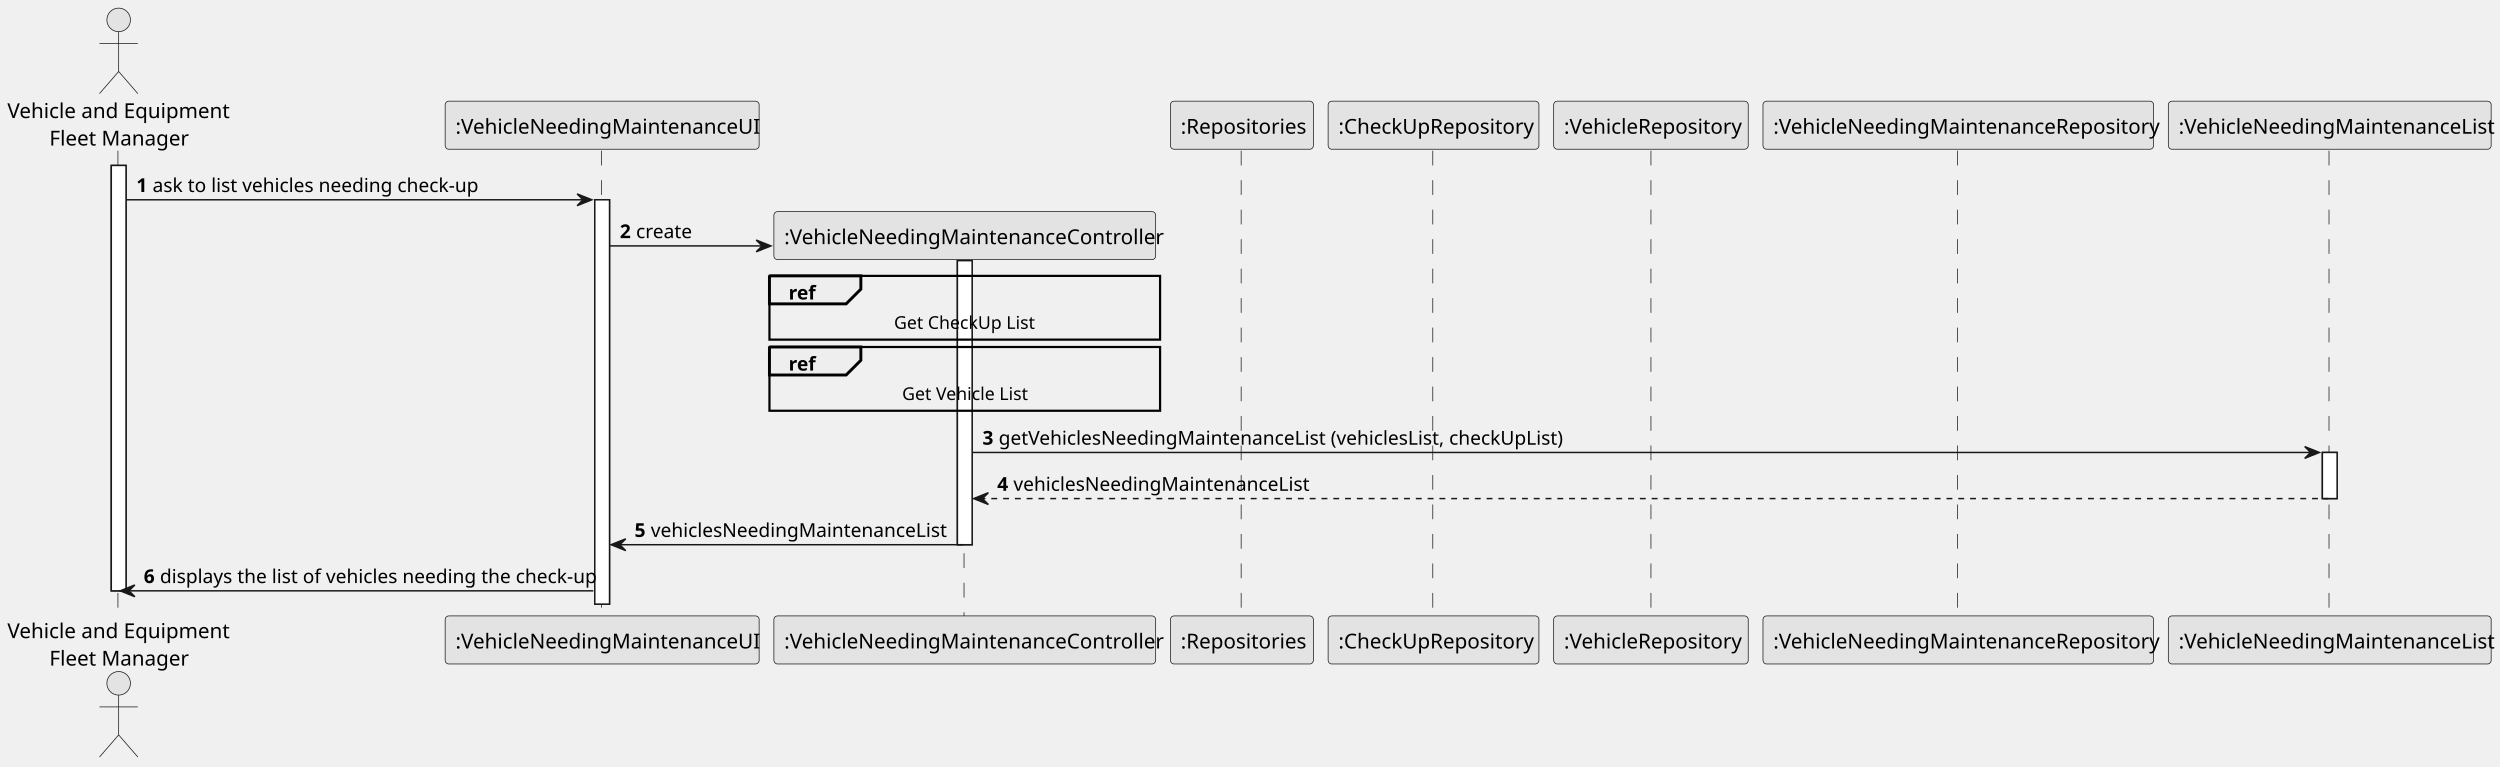
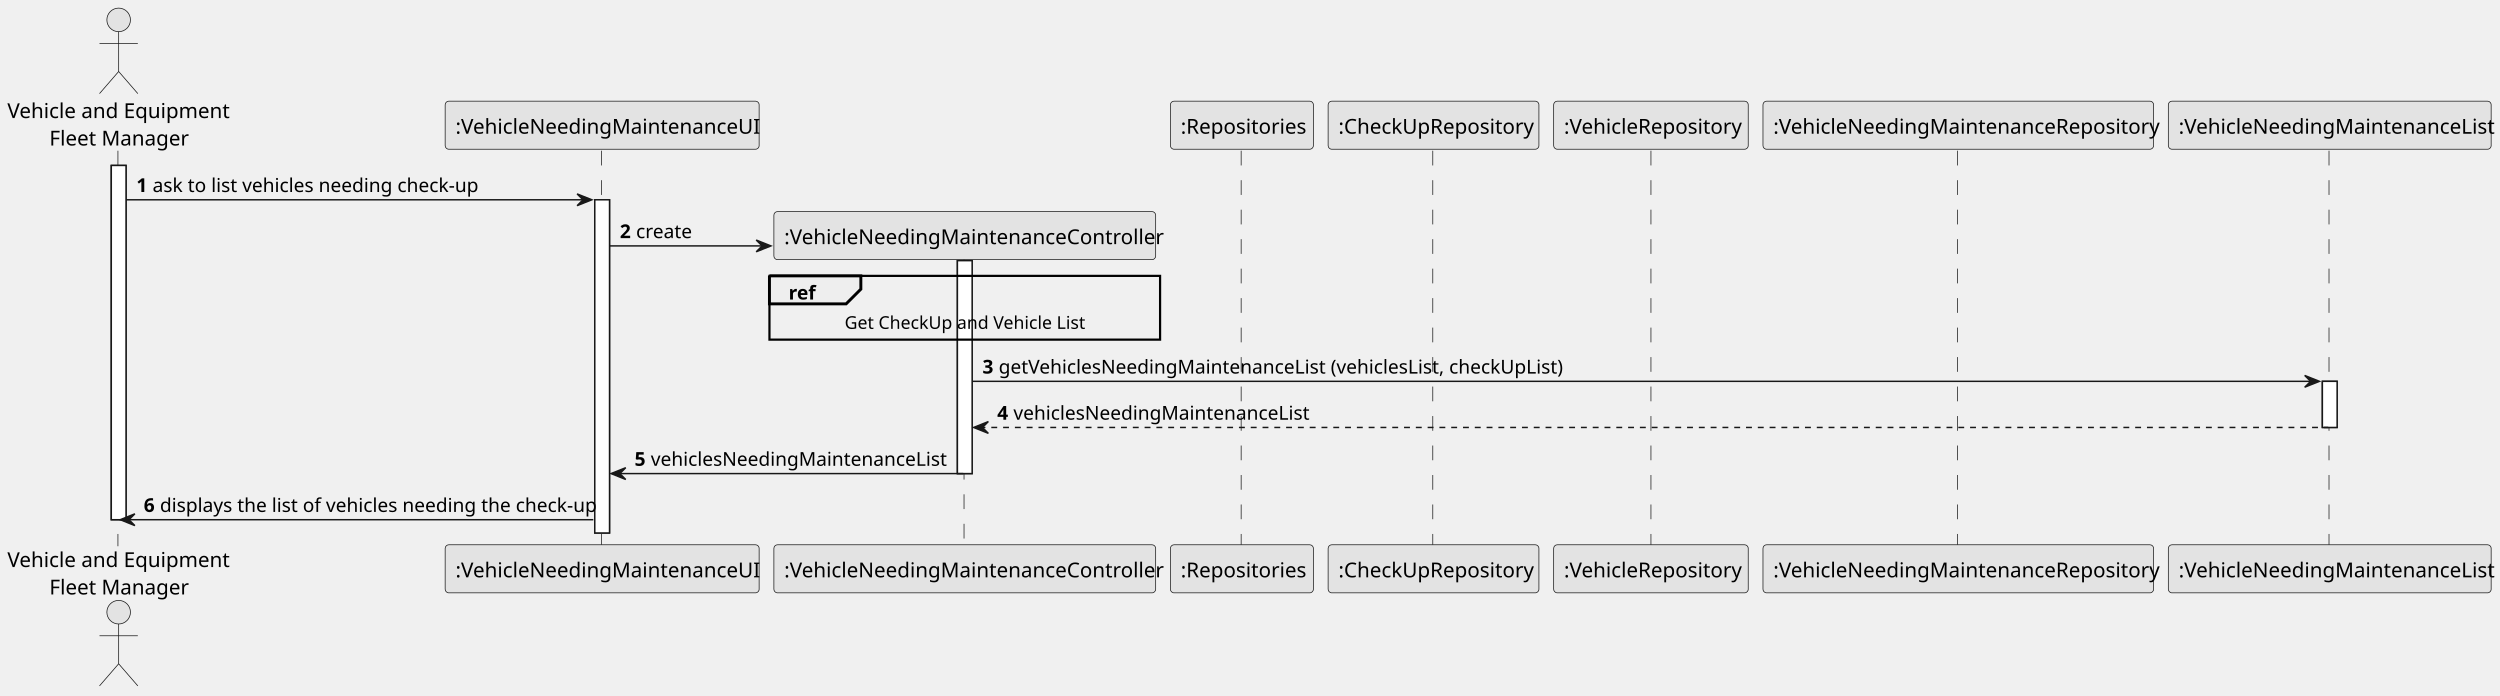
- <svg xmlns="http://www.w3.org/2000/svg" contentStyleType="text/css" height="260px" preserveAspectRatio="none" style="width:848px;height:260px;background:#FFFFFF;" version="1.1" viewBox="0 0 848 260" width="848px" zoomAndPan="magnify">
+ <svg xmlns="http://www.w3.org/2000/svg" contentStyleType="text/css" height="236px" preserveAspectRatio="none" style="width:848px;height:236px;background:#FFFFFF;" version="1.1" viewBox="0 0 848 236" width="848px" zoomAndPan="magnify">
  <defs />
  <g>
-     <rect fill="#FFFFFF" height="144.29" style="stroke:#181818;stroke-width:0.5;" width="5" x="37.75" y="56.121" />
-     <rect fill="#FFFFFF" height="137.144" style="stroke:#181818;stroke-width:0.5;" width="5" x="201.75" y="67.767" />
-     <rect fill="#FFFFFF" height="96.353" style="stroke:#181818;stroke-width:0.5;" width="5" x="324.75" y="88.412" />
-     <rect fill="#FFFFFF" height="15.646" style="stroke:#181818;stroke-width:0.5;" width="5" x="787.75" y="153.475" />
-     <line style="stroke:#181818;stroke-width:0.25;stroke-dasharray:5.0,5.0;" x1="40" x2="40" y1="51.121" y2="209.411" />
-     <line style="stroke:#181818;stroke-width:0.25;stroke-dasharray:5.0,5.0;" x1="204" x2="204" y1="51.121" y2="209.411" />
-     <line style="stroke:#181818;stroke-width:0.25;stroke-dasharray:5.0,5.0;" x1="327" x2="327" y1="87.672" y2="209.411" />
-     <line style="stroke:#181818;stroke-width:0.25;stroke-dasharray:5.0,5.0;" x1="421" x2="421" y1="51.121" y2="209.411" />
-     <line style="stroke:#181818;stroke-width:0.25;stroke-dasharray:5.0,5.0;" x1="486" x2="486" y1="51.121" y2="209.411" />
-     <line style="stroke:#181818;stroke-width:0.25;stroke-dasharray:5.0,5.0;" x1="560" x2="560" y1="51.121" y2="209.411" />
-     <line style="stroke:#181818;stroke-width:0.25;stroke-dasharray:5.0,5.0;" x1="664" x2="664" y1="51.121" y2="209.411" />
-     <line style="stroke:#181818;stroke-width:0.25;stroke-dasharray:5.0,5.0;" x1="790" x2="790" y1="51.121" y2="209.411" />
+     <rect fill="#FFFFFF" height="120.164" style="stroke:#181818;stroke-width:0.5;" width="5" x="37.75" y="56.121" />
+     <rect fill="#FFFFFF" height="113.019" style="stroke:#181818;stroke-width:0.5;" width="5" x="201.75" y="67.767" />
+     <rect fill="#FFFFFF" height="72.228" style="stroke:#181818;stroke-width:0.5;" width="5" x="324.75" y="88.412" />
+     <rect fill="#FFFFFF" height="15.646" style="stroke:#181818;stroke-width:0.5;" width="5" x="787.75" y="129.349" />
+     <line style="stroke:#181818;stroke-width:0.25;stroke-dasharray:5.0,5.0;" x1="40" x2="40" y1="51.121" y2="185.285" />
+     <line style="stroke:#181818;stroke-width:0.25;stroke-dasharray:5.0,5.0;" x1="204" x2="204" y1="51.121" y2="185.285" />
+     <line style="stroke:#181818;stroke-width:0.25;stroke-dasharray:5.0,5.0;" x1="327" x2="327" y1="87.672" y2="185.285" />
+     <line style="stroke:#181818;stroke-width:0.25;stroke-dasharray:5.0,5.0;" x1="421" x2="421" y1="51.121" y2="185.285" />
+     <line style="stroke:#181818;stroke-width:0.25;stroke-dasharray:5.0,5.0;" x1="486" x2="486" y1="51.121" y2="185.285" />
+     <line style="stroke:#181818;stroke-width:0.25;stroke-dasharray:5.0,5.0;" x1="560" x2="560" y1="51.121" y2="185.285" />
+     <line style="stroke:#181818;stroke-width:0.25;stroke-dasharray:5.0,5.0;" x1="664" x2="664" y1="51.121" y2="185.285" />
+     <line style="stroke:#181818;stroke-width:0.25;stroke-dasharray:5.0,5.0;" x1="790" x2="790" y1="51.121" y2="185.285" />
    <text fill="#000000" font-family="sans-serif" font-size="7" lengthAdjust="spacing" textLength="72.5" x="2.5" y="40.054">Vehicle and Equipment</text>
    <text fill="#000000" font-family="sans-serif" font-size="7" lengthAdjust="spacing" textLength="46" x="16.75" y="49.364">Fleet Manager</text>
    <ellipse cx="40.25" cy="6.75" fill="#E3E3E3" rx="4" ry="4" style="stroke:#181818;stroke-width:0.25;" />
    <path d="M40.25,10.75 L40.25,24.25 M33.75,14.75 L46.75,14.75 M40.25,24.25 L33.75,31.75 M40.25,24.25 L46.75,31.75 " fill="none" style="stroke:#181818;stroke-width:0.25;" />
-     <text fill="#000000" font-family="sans-serif" font-size="7" lengthAdjust="spacing" textLength="72.5" x="2.5" y="216.465">Vehicle and Equipment</text>
-     <text fill="#000000" font-family="sans-serif" font-size="7" lengthAdjust="spacing" textLength="46" x="16.75" y="225.775">Fleet Manager</text>
-     <ellipse cx="40.25" cy="231.782" fill="#E3E3E3" rx="4" ry="4" style="stroke:#181818;stroke-width:0.25;" />
-     <path d="M40.25,235.782 L40.25,249.282 M33.75,239.782 L46.75,239.782 M40.25,249.282 L33.75,256.782 M40.25,249.282 L46.75,256.782 " fill="none" style="stroke:#181818;stroke-width:0.25;" />
+     <text fill="#000000" font-family="sans-serif" font-size="7" lengthAdjust="spacing" textLength="72.5" x="2.5" y="192.339">Vehicle and Equipment</text>
+     <text fill="#000000" font-family="sans-serif" font-size="7" lengthAdjust="spacing" textLength="46" x="16.75" y="201.649">Fleet Manager</text>
+     <ellipse cx="40.25" cy="207.656" fill="#E3E3E3" rx="4" ry="4" style="stroke:#181818;stroke-width:0.25;" />
+     <path d="M40.25,211.656 L40.25,225.156 M33.75,215.656 L46.75,215.656 M40.25,225.156 L33.75,232.656 M40.25,225.156 L46.75,232.656 " fill="none" style="stroke:#181818;stroke-width:0.25;" />
    <rect fill="#E3E3E3" height="16.311" rx="1.25" ry="1.25" style="stroke:#181818;stroke-width:0.25;" width="106.5" x="151" y="34.31" />
    <text fill="#000000" font-family="sans-serif" font-size="7" lengthAdjust="spacing" textLength="97.5" x="154.5" y="45.364">:VehicleNeedingMaintenanceUI</text>
-     <rect fill="#E3E3E3" height="16.311" rx="1.25" ry="1.25" style="stroke:#181818;stroke-width:0.25;" width="106.5" x="151" y="208.911" />
-     <text fill="#000000" font-family="sans-serif" font-size="7" lengthAdjust="spacing" textLength="97.5" x="154.5" y="219.965">:VehicleNeedingMaintenanceUI</text>
-     <rect fill="#E3E3E3" height="16.311" rx="1.25" ry="1.25" style="stroke:#181818;stroke-width:0.25;" width="129.5" x="262.5" y="208.911" />
-     <text fill="#000000" font-family="sans-serif" font-size="7" lengthAdjust="spacing" textLength="122.5" x="266" y="219.965">:VehicleNeedingMaintenanceController</text>
+     <rect fill="#E3E3E3" height="16.311" rx="1.25" ry="1.25" style="stroke:#181818;stroke-width:0.25;" width="106.5" x="151" y="184.785" />
+     <text fill="#000000" font-family="sans-serif" font-size="7" lengthAdjust="spacing" textLength="97.5" x="154.5" y="195.839">:VehicleNeedingMaintenanceUI</text>
+     <rect fill="#E3E3E3" height="16.311" rx="1.25" ry="1.25" style="stroke:#181818;stroke-width:0.25;" width="129.5" x="262.5" y="184.785" />
+     <text fill="#000000" font-family="sans-serif" font-size="7" lengthAdjust="spacing" textLength="122.5" x="266" y="195.839">:VehicleNeedingMaintenanceController</text>
    <rect fill="#E3E3E3" height="16.311" rx="1.25" ry="1.25" style="stroke:#181818;stroke-width:0.25;" width="48.5" x="397" y="34.31" />
    <text fill="#000000" font-family="sans-serif" font-size="7" lengthAdjust="spacing" textLength="41.5" x="400.5" y="45.364">:Repositories</text>
-     <rect fill="#E3E3E3" height="16.311" rx="1.25" ry="1.25" style="stroke:#181818;stroke-width:0.25;" width="48.5" x="397" y="208.911" />
-     <text fill="#000000" font-family="sans-serif" font-size="7" lengthAdjust="spacing" textLength="41.5" x="400.5" y="219.965">:Repositories</text>
+     <rect fill="#E3E3E3" height="16.311" rx="1.25" ry="1.25" style="stroke:#181818;stroke-width:0.25;" width="48.5" x="397" y="184.785" />
+     <text fill="#000000" font-family="sans-serif" font-size="7" lengthAdjust="spacing" textLength="41.5" x="400.5" y="195.839">:Repositories</text>
    <rect fill="#E3E3E3" height="16.311" rx="1.25" ry="1.25" style="stroke:#181818;stroke-width:0.25;" width="71.5" x="450.5" y="34.31" />
    <text fill="#000000" font-family="sans-serif" font-size="7" lengthAdjust="spacing" textLength="64.5" x="454" y="45.364">:CheckUpRepository</text>
-     <rect fill="#E3E3E3" height="16.311" rx="1.25" ry="1.25" style="stroke:#181818;stroke-width:0.25;" width="71.5" x="450.5" y="208.911" />
-     <text fill="#000000" font-family="sans-serif" font-size="7" lengthAdjust="spacing" textLength="64.5" x="454" y="219.965">:CheckUpRepository</text>
+     <rect fill="#E3E3E3" height="16.311" rx="1.25" ry="1.25" style="stroke:#181818;stroke-width:0.25;" width="71.5" x="450.5" y="184.785" />
+     <text fill="#000000" font-family="sans-serif" font-size="7" lengthAdjust="spacing" textLength="64.5" x="454" y="195.839">:CheckUpRepository</text>
    <rect fill="#E3E3E3" height="16.311" rx="1.25" ry="1.25" style="stroke:#181818;stroke-width:0.25;" width="66" x="527" y="34.31" />
    <text fill="#000000" font-family="sans-serif" font-size="7" lengthAdjust="spacing" textLength="59" x="530.5" y="45.364">:VehicleRepository</text>
-     <rect fill="#E3E3E3" height="16.311" rx="1.25" ry="1.25" style="stroke:#181818;stroke-width:0.25;" width="66" x="527" y="208.911" />
-     <text fill="#000000" font-family="sans-serif" font-size="7" lengthAdjust="spacing" textLength="59" x="530.5" y="219.965">:VehicleRepository</text>
+     <rect fill="#E3E3E3" height="16.311" rx="1.25" ry="1.25" style="stroke:#181818;stroke-width:0.25;" width="66" x="527" y="184.785" />
+     <text fill="#000000" font-family="sans-serif" font-size="7" lengthAdjust="spacing" textLength="59" x="530.5" y="195.839">:VehicleRepository</text>
    <rect fill="#E3E3E3" height="16.311" rx="1.25" ry="1.25" style="stroke:#181818;stroke-width:0.25;" width="132.5" x="598" y="34.31" />
    <text fill="#000000" font-family="sans-serif" font-size="7" lengthAdjust="spacing" textLength="125.5" x="601.5" y="45.364">:VehicleNeedingMaintenanceRepository</text>
-     <rect fill="#E3E3E3" height="16.311" rx="1.25" ry="1.25" style="stroke:#181818;stroke-width:0.25;" width="132.5" x="598" y="208.911" />
-     <text fill="#000000" font-family="sans-serif" font-size="7" lengthAdjust="spacing" textLength="125.5" x="601.5" y="219.965">:VehicleNeedingMaintenanceRepository</text>
+     <rect fill="#E3E3E3" height="16.311" rx="1.25" ry="1.25" style="stroke:#181818;stroke-width:0.25;" width="132.5" x="598" y="184.785" />
+     <text fill="#000000" font-family="sans-serif" font-size="7" lengthAdjust="spacing" textLength="125.5" x="601.5" y="195.839">:VehicleNeedingMaintenanceRepository</text>
    <rect fill="#E3E3E3" height="16.311" rx="1.25" ry="1.25" style="stroke:#181818;stroke-width:0.25;" width="109.5" x="735.5" y="34.31" />
    <text fill="#000000" font-family="sans-serif" font-size="7" lengthAdjust="spacing" textLength="102.5" x="739" y="45.364">:VehicleNeedingMaintenanceList</text>
-     <rect fill="#E3E3E3" height="16.311" rx="1.25" ry="1.25" style="stroke:#181818;stroke-width:0.25;" width="109.5" x="735.5" y="208.911" />
-     <text fill="#000000" font-family="sans-serif" font-size="7" lengthAdjust="spacing" textLength="102.5" x="739" y="219.965">:VehicleNeedingMaintenanceList</text>
-     <rect fill="#FFFFFF" height="144.29" style="stroke:#181818;stroke-width:0.5;" width="5" x="37.75" y="56.121" />
-     <rect fill="#FFFFFF" height="137.144" style="stroke:#181818;stroke-width:0.5;" width="5" x="201.75" y="67.767" />
-     <rect fill="#FFFFFF" height="96.353" style="stroke:#181818;stroke-width:0.5;" width="5" x="324.75" y="88.412" />
-     <rect fill="#FFFFFF" height="15.646" style="stroke:#181818;stroke-width:0.5;" width="5" x="787.75" y="153.475" />
+     <rect fill="#E3E3E3" height="16.311" rx="1.25" ry="1.25" style="stroke:#181818;stroke-width:0.25;" width="109.5" x="735.5" y="184.785" />
+     <text fill="#000000" font-family="sans-serif" font-size="7" lengthAdjust="spacing" textLength="102.5" x="739" y="195.839">:VehicleNeedingMaintenanceList</text>
+     <rect fill="#FFFFFF" height="120.164" style="stroke:#181818;stroke-width:0.5;" width="5" x="37.75" y="56.121" />
+     <rect fill="#FFFFFF" height="113.019" style="stroke:#181818;stroke-width:0.5;" width="5" x="201.75" y="67.767" />
+     <rect fill="#FFFFFF" height="72.228" style="stroke:#181818;stroke-width:0.5;" width="5" x="324.75" y="88.412" />
+     <rect fill="#FFFFFF" height="15.646" style="stroke:#181818;stroke-width:0.5;" width="5" x="787.75" y="129.349" />
    <polygon fill="#181818" points="195.75,65.767,200.75,67.767,195.75,69.767,197.75,67.767" style="stroke:#181818;stroke-width:0.5;" />
    <line style="stroke:#181818;stroke-width:0.5;" x1="42.75" x2="198.75" y1="67.767" y2="67.767" />
    <text fill="#000000" font-family="sans-serif" font-size="6.5" font-weight="bold" lengthAdjust="spacing" textLength="3.5" x="46.25" y="65.135">1</text>
    <text fill="#000000" font-family="sans-serif" font-size="6.5" lengthAdjust="spacing" textLength="106.5" x="51.75" y="65.135">ask to list vehicles needing check-up</text>
    <polygon fill="#181818" points="256.5,81.412,261.5,83.412,256.5,85.412,258.5,83.412" style="stroke:#181818;stroke-width:0.5;" />
    <line style="stroke:#181818;stroke-width:0.5;" x1="206.75" x2="259.5" y1="83.412" y2="83.412" />
    <text fill="#000000" font-family="sans-serif" font-size="6.5" font-weight="bold" lengthAdjust="spacing" textLength="3.5" x="210.25" y="80.781">2</text>
    <text fill="#000000" font-family="sans-serif" font-size="6.5" lengthAdjust="spacing" textLength="18" x="215.75" y="80.781">create</text>
    <rect fill="#E3E3E3" height="16.311" rx="1.25" ry="1.25" style="stroke:#181818;stroke-width:0.25;" width="129.5" x="262.5" y="71.767" />
    <text fill="#000000" font-family="sans-serif" font-size="7" lengthAdjust="spacing" textLength="122.5" x="266" y="82.82">:VehicleNeedingMaintenanceController</text>
    <rect fill="none" height="21.626" style="stroke:#000000;stroke-width:0.75;" width="132.5" x="261" y="93.577" />
    <path d="M261,93.577 L292,93.577 L292,98.077 L287,103.077 L261,103.077 L261,93.577 " fill="#EEEEEE" style="stroke:#000000;stroke-width:1.0;" />
    <text fill="#000000" font-family="sans-serif" font-size="6.5" font-weight="bold" lengthAdjust="spacing" textLength="8.5" x="267.5" y="101.591">ref</text>
-     <text fill="#000000" font-family="sans-serif" font-size="6" lengthAdjust="spacing" textLength="48" x="303.25" y="111.552">Get CheckUp List</text>
-     <rect fill="none" height="21.626" style="stroke:#000000;stroke-width:0.75;" width="132.5" x="261" y="117.703" />
-     <path d="M261,117.703 L292,117.703 L292,122.203 L287,127.203 L261,127.203 L261,117.703 " fill="#EEEEEE" style="stroke:#000000;stroke-width:1.0;" />
-     <text fill="#000000" font-family="sans-serif" font-size="6.5" font-weight="bold" lengthAdjust="spacing" textLength="8.5" x="267.5" y="125.717">ref</text>
-     <text fill="#000000" font-family="sans-serif" font-size="6" lengthAdjust="spacing" textLength="42.5" x="306" y="135.678">Get Vehicle List</text>
-     <polygon fill="#181818" points="781.75,151.475,786.75,153.475,781.75,155.475,783.75,153.475" style="stroke:#181818;stroke-width:0.5;" />
-     <line style="stroke:#181818;stroke-width:0.5;" x1="329.75" x2="784.75" y1="153.475" y2="153.475" />
-     <text fill="#000000" font-family="sans-serif" font-size="6.5" font-weight="bold" lengthAdjust="spacing" textLength="3.5" x="333.25" y="150.843">3</text>
-     <text fill="#000000" font-family="sans-serif" font-size="6.5" lengthAdjust="spacing" textLength="184.5" x="338.75" y="150.843">getVehiclesNeedingMaintenanceList (vehiclesList, checkUpList)</text>
-     <polygon fill="#181818" points="335.25,167.12,330.25,169.12,335.25,171.12,333.25,169.12" style="stroke:#181818;stroke-width:0.5;" />
-     <line style="stroke:#181818;stroke-width:0.5;stroke-dasharray:2.0,2.0;" x1="332.25" x2="789.75" y1="169.12" y2="169.12" />
-     <text fill="#000000" font-family="sans-serif" font-size="6.5" font-weight="bold" lengthAdjust="spacing" textLength="3.5" x="338.25" y="166.489">4</text>
-     <text fill="#000000" font-family="sans-serif" font-size="6.5" lengthAdjust="spacing" textLength="94" x="343.75" y="166.489">vehiclesNeedingMaintenanceList</text>
-     <polygon fill="#181818" points="212.25,182.766,207.25,184.766,212.25,186.766,210.25,184.766" style="stroke:#181818;stroke-width:0.5;" />
-     <line style="stroke:#181818;stroke-width:0.5;" x1="209.25" x2="326.75" y1="184.766" y2="184.766" />
-     <text fill="#000000" font-family="sans-serif" font-size="6.5" font-weight="bold" lengthAdjust="spacing" textLength="3.5" x="215.25" y="182.134">5</text>
-     <text fill="#000000" font-family="sans-serif" font-size="6.5" lengthAdjust="spacing" textLength="94" x="220.75" y="182.134">vehiclesNeedingMaintenanceList</text>
-     <polygon fill="#181818" points="45.75,198.411,40.75,200.411,45.75,202.411,43.75,200.411" style="stroke:#181818;stroke-width:0.5;" />
-     <line style="stroke:#181818;stroke-width:0.5;" x1="42.75" x2="201.25" y1="200.411" y2="200.411" />
-     <text fill="#000000" font-family="sans-serif" font-size="6.5" font-weight="bold" lengthAdjust="spacing" textLength="3.5" x="48.75" y="197.78">6</text>
-     <text fill="#000000" font-family="sans-serif" font-size="6.5" lengthAdjust="spacing" textLength="141.5" x="54.25" y="197.78">displays the list of vehicles needing the check-up</text>
+     <text fill="#000000" font-family="sans-serif" font-size="6" lengthAdjust="spacing" textLength="81.5" x="286.5" y="111.552">Get CheckUp and Vehicle List</text>
+     <polygon fill="#181818" points="781.75,127.349,786.75,129.349,781.75,131.349,783.75,129.349" style="stroke:#181818;stroke-width:0.5;" />
+     <line style="stroke:#181818;stroke-width:0.5;" x1="329.75" x2="784.75" y1="129.349" y2="129.349" />
+     <text fill="#000000" font-family="sans-serif" font-size="6.5" font-weight="bold" lengthAdjust="spacing" textLength="3.5" x="333.25" y="126.717">3</text>
+     <text fill="#000000" font-family="sans-serif" font-size="6.5" lengthAdjust="spacing" textLength="184.5" x="338.75" y="126.717">getVehiclesNeedingMaintenanceList (vehiclesList, checkUpList)</text>
+     <polygon fill="#181818" points="335.25,142.994,330.25,144.994,335.25,146.994,333.25,144.994" style="stroke:#181818;stroke-width:0.5;" />
+     <line style="stroke:#181818;stroke-width:0.5;stroke-dasharray:2.0,2.0;" x1="332.25" x2="789.75" y1="144.994" y2="144.994" />
+     <text fill="#000000" font-family="sans-serif" font-size="6.5" font-weight="bold" lengthAdjust="spacing" textLength="3.5" x="338.25" y="142.363">4</text>
+     <text fill="#000000" font-family="sans-serif" font-size="6.5" lengthAdjust="spacing" textLength="94" x="343.75" y="142.363">vehiclesNeedingMaintenanceList</text>
+     <polygon fill="#181818" points="212.25,158.64,207.25,160.64,212.25,162.64,210.25,160.64" style="stroke:#181818;stroke-width:0.5;" />
+     <line style="stroke:#181818;stroke-width:0.5;" x1="209.25" x2="326.75" y1="160.64" y2="160.64" />
+     <text fill="#000000" font-family="sans-serif" font-size="6.5" font-weight="bold" lengthAdjust="spacing" textLength="3.5" x="215.25" y="158.008">5</text>
+     <text fill="#000000" font-family="sans-serif" font-size="6.5" lengthAdjust="spacing" textLength="94" x="220.75" y="158.008">vehiclesNeedingMaintenanceList</text>
+     <polygon fill="#181818" points="45.75,174.285,40.75,176.285,45.75,178.285,43.75,176.285" style="stroke:#181818;stroke-width:0.5;" />
+     <line style="stroke:#181818;stroke-width:0.5;" x1="42.75" x2="201.25" y1="176.285" y2="176.285" />
+     <text fill="#000000" font-family="sans-serif" font-size="6.5" font-weight="bold" lengthAdjust="spacing" textLength="3.5" x="48.75" y="173.654">6</text>
+     <text fill="#000000" font-family="sans-serif" font-size="6.5" lengthAdjust="spacing" textLength="141.5" x="54.25" y="173.654">displays the list of vehicles needing the check-up</text>
  </g>
</svg>
